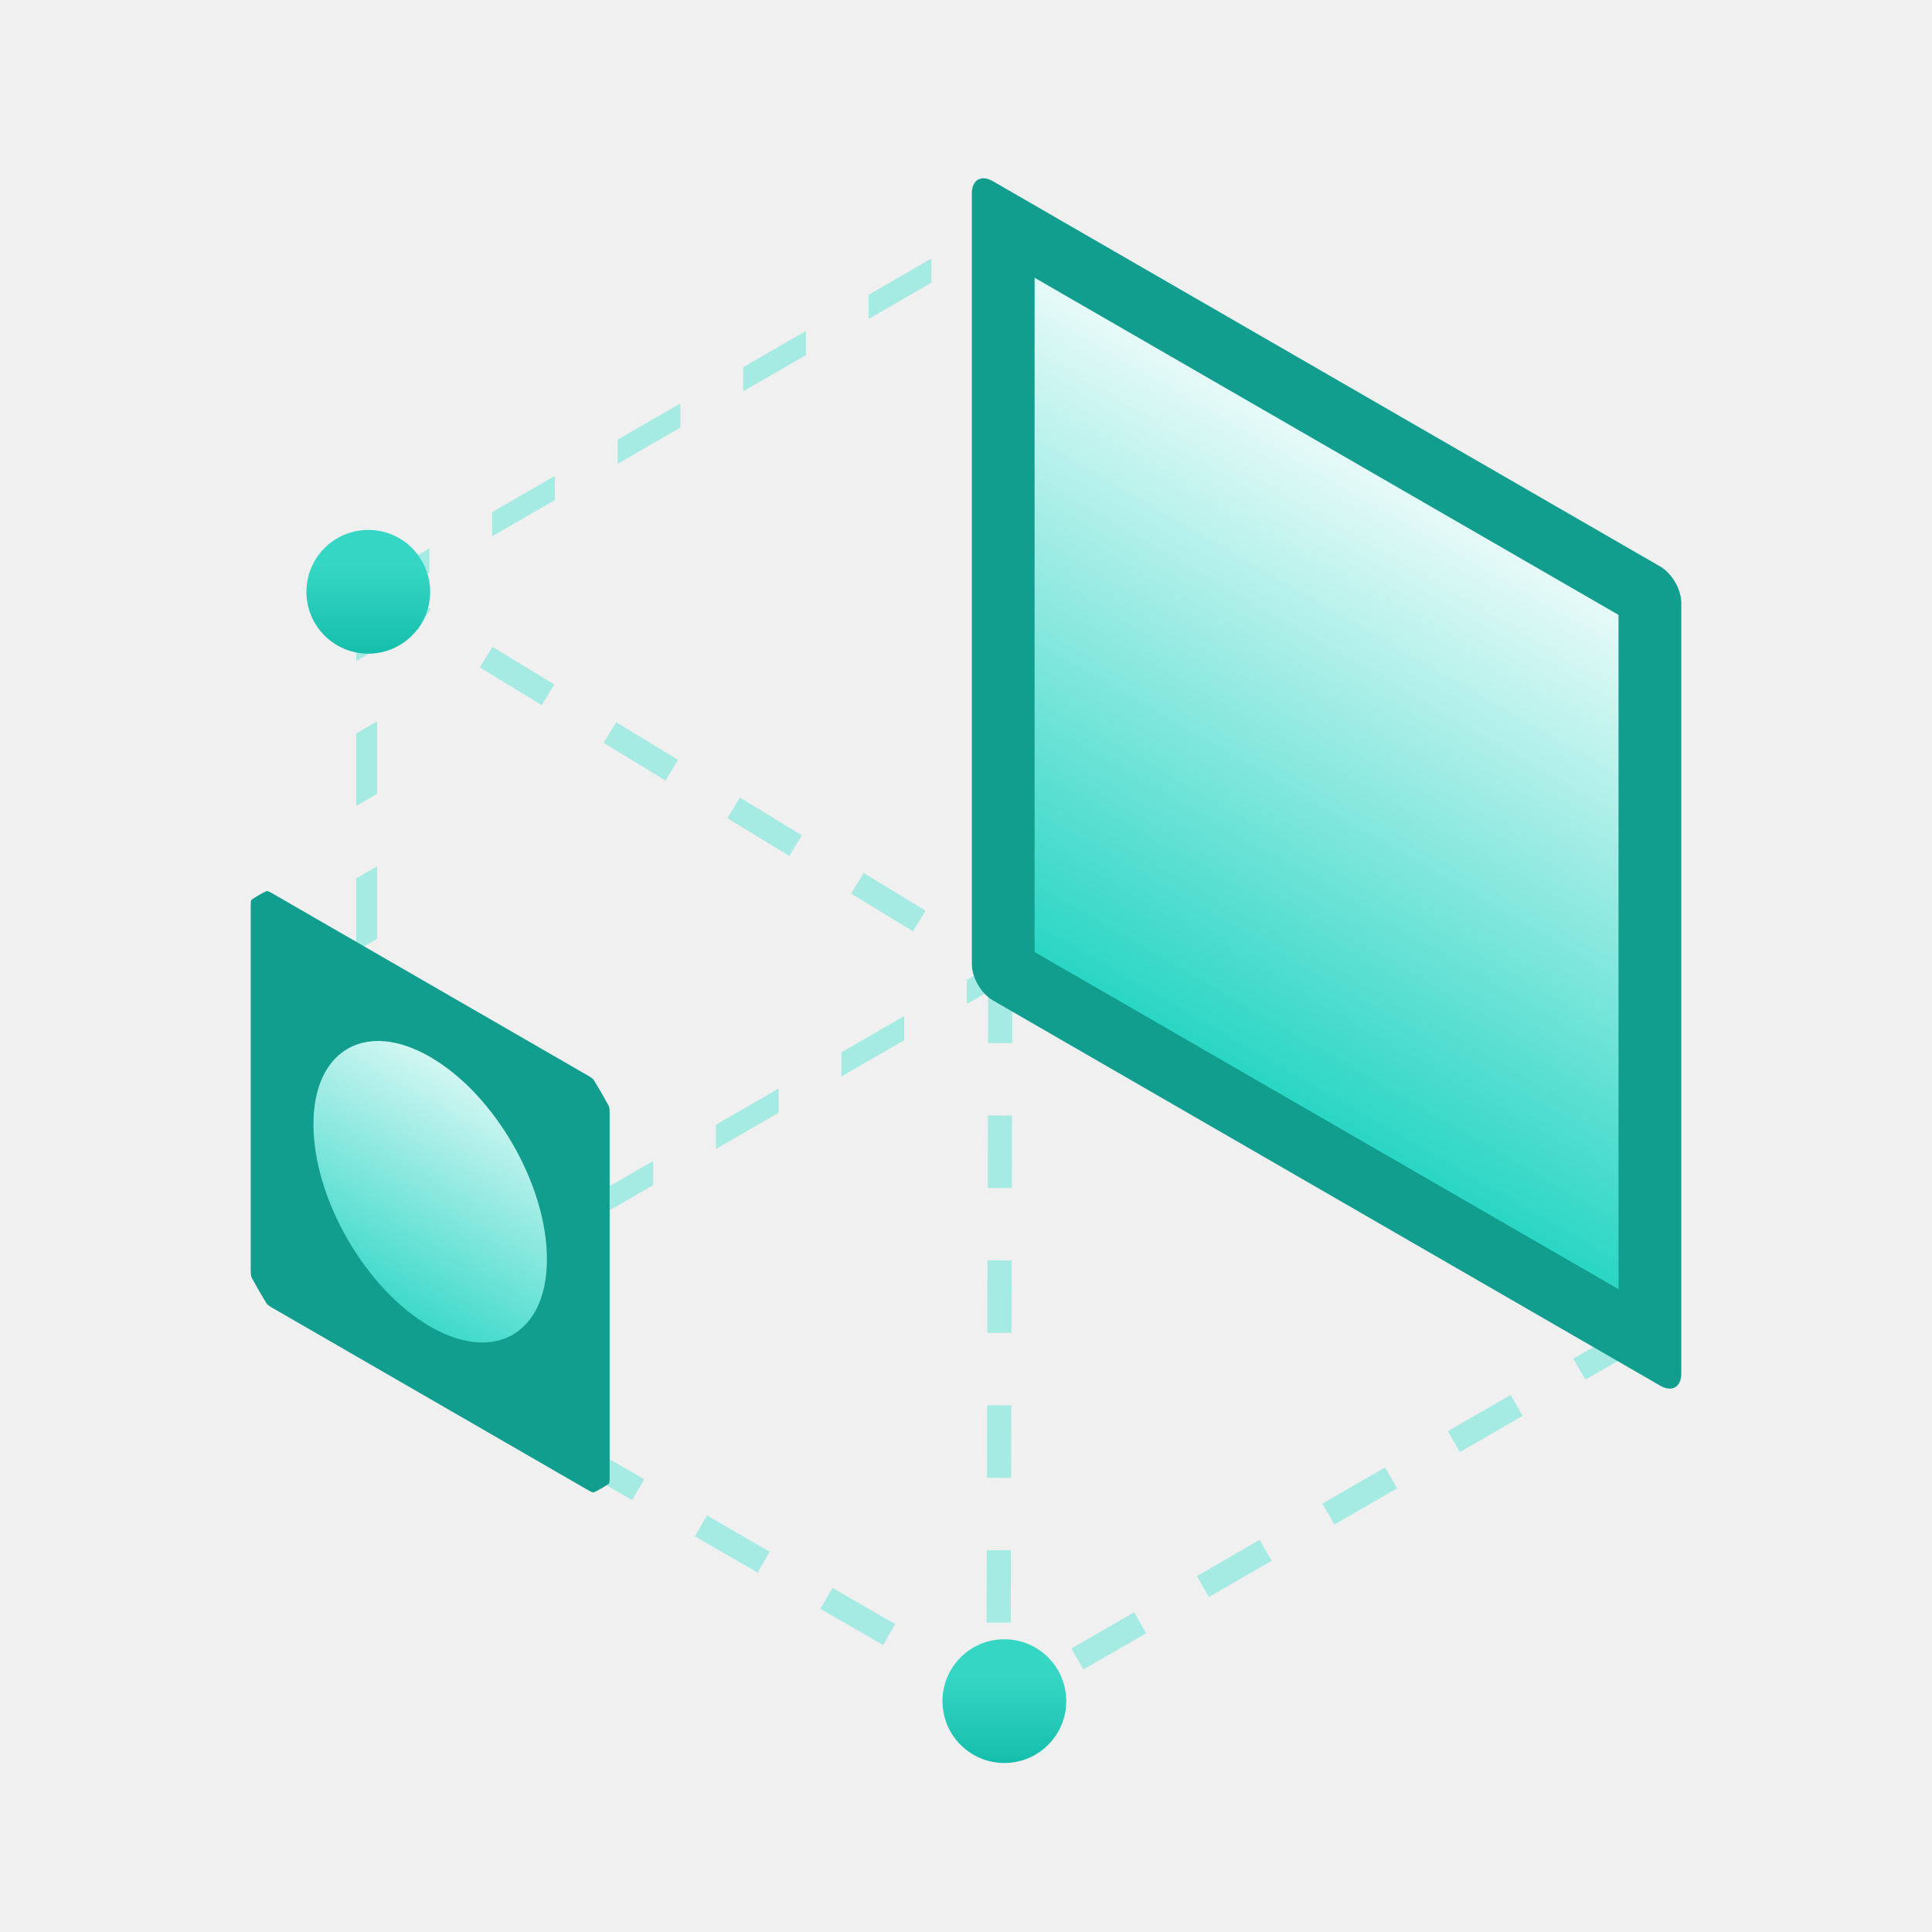
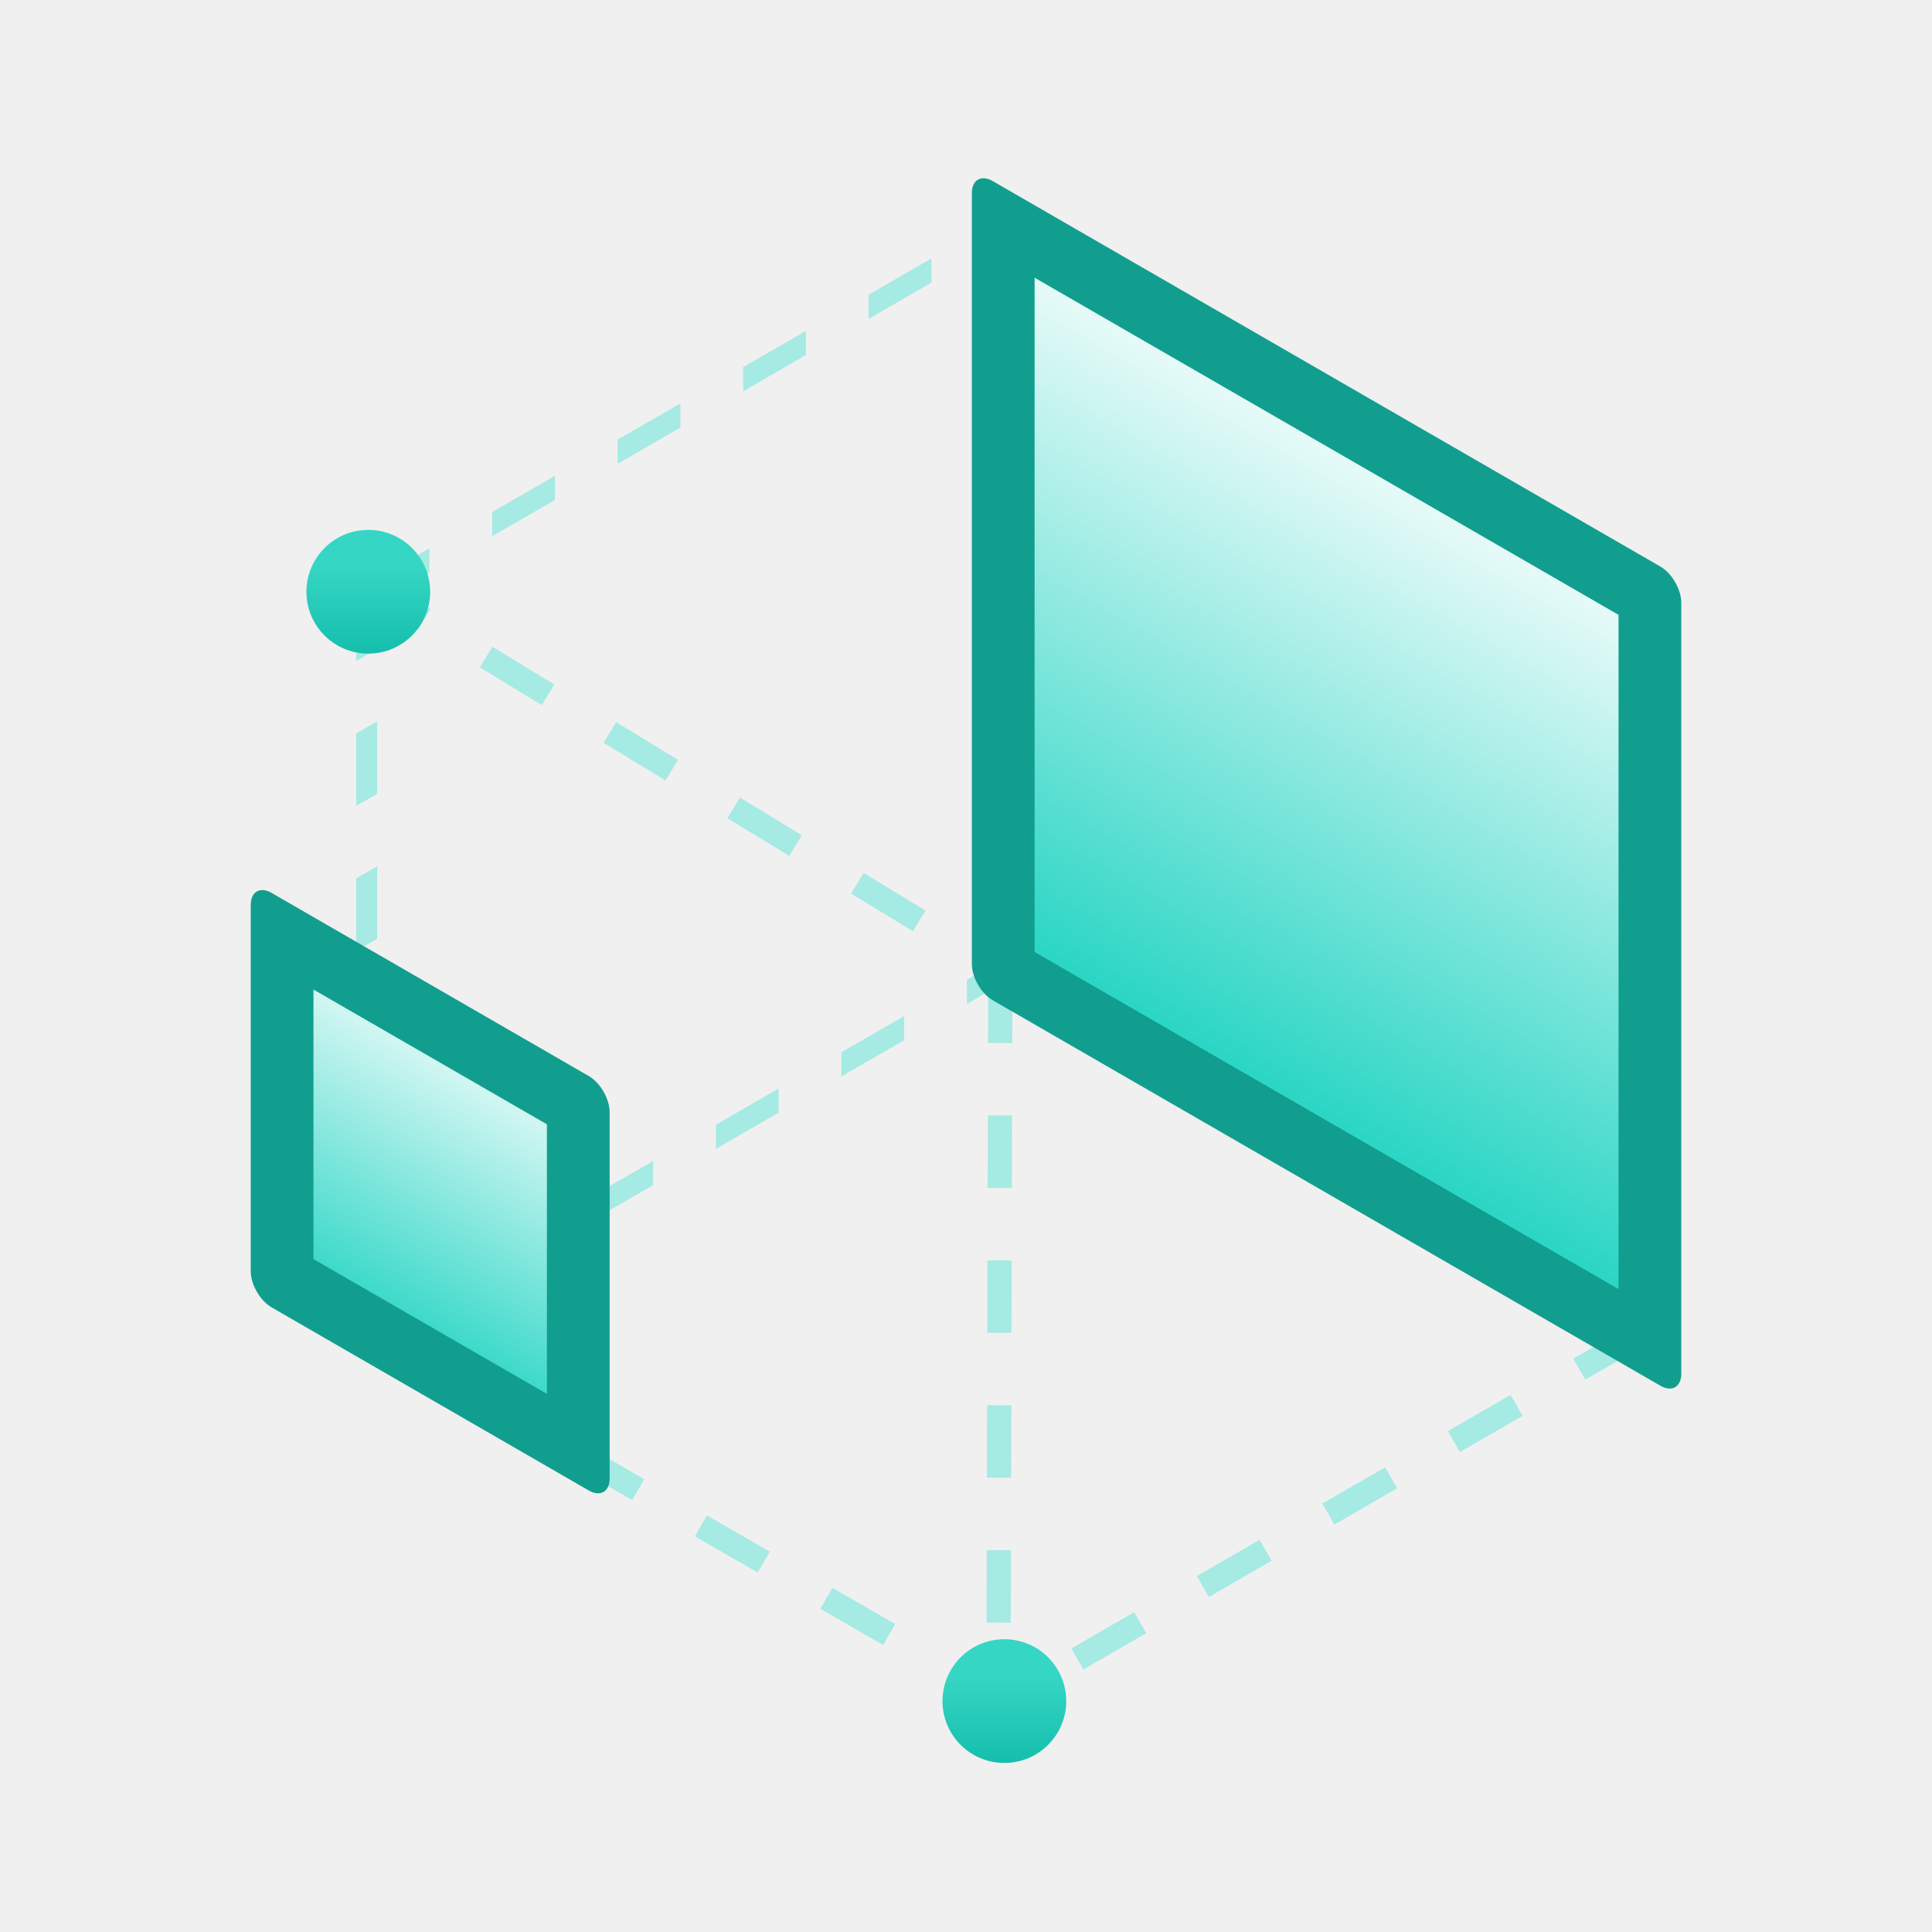
<svg xmlns="http://www.w3.org/2000/svg" width="48" height="48" viewBox="0 0 48 48" fill="none">
-   <rect width="18.294" height="18.431" transform="matrix(0.866025 -0.5 2.20305e-08 1 9.10999 14.8228)" stroke="#A5EAE3" stroke-width="0.6" stroke-dasharray="1.8 1.8" />
-   <path d="M40.797 33.117L24.954 42.264L8.91 33.001" stroke="#A5EAE3" stroke-width="0.6" stroke-dasharray="1.8 1.8" />
-   <path d="M9.004 14.453L25.146 24.288" stroke="#A5EAE3" stroke-width="0.6" stroke-dasharray="1.8 1.8" />
-   <mask id="path-4-inside-1_13999_496985" fill="white">
+   <rect width="18.294" height="18.431" transform="matrix(0.866025 -0.5 2.20305e-08 1 9.11004 14.8218)" stroke="#A5EAE3" stroke-width="0.6" stroke-dasharray="1.8 1.8" />
+   <path d="M40.797 33.116L24.954 42.263L8.91 32.999" stroke="#A5EAE3" stroke-width="0.6" stroke-dasharray="1.8 1.8" />
+   <path d="M9.004 14.452L25.146 24.287" stroke="#A5EAE3" stroke-width="0.6" stroke-dasharray="1.8 1.8" />
+   <mask id="path-4-inside-1_14176_514037" fill="white">
    <rect width="10.297" height="10.297" rx="0.6" />
  </mask>
-   <rect width="10.297" height="10.297" rx="7" transform="matrix(-0.866025 -0.5 -2.20305e-08 1 15.1464 27.0342)" fill="url(#paint0_linear_13999_496985)" stroke="#119E8F" stroke-width="3.6" mask="url(#path-4-inside-1_13999_496985)" />
-   <path d="M24.853 24.115L24.806 42.656" stroke="#A5EAE3" stroke-width="0.6" stroke-dasharray="1.8 1.8" />
-   <mask id="path-6-inside-2_13999_496985" fill="white">
+   <rect width="10.297" height="10.297" rx="0.6" transform="matrix(-0.866025 -0.5 -2.20305e-08 1 15.1465 27.0332)" fill="url(#paint0_linear_14176_514037)" stroke="#119E8F" stroke-width="3.6" mask="url(#path-4-inside-1_14176_514037)" />
+   <path d="M24.853 24.114L24.806 42.655" stroke="#A5EAE3" stroke-width="0.6" stroke-dasharray="1.8 1.8" />
+   <mask id="path-6-inside-2_14176_514037" fill="white">
    <rect width="20.352" height="20.352" rx="0.6" />
  </mask>
-   <rect width="20.352" height="20.352" rx="0.6" transform="matrix(-0.866025 -0.5 -2.20305e-08 1 41.7708 14.3767)" fill="url(#paint1_linear_13999_496985)" stroke="#119E8F" stroke-width="3.6" mask="url(#path-6-inside-2_13999_496985)" />
-   <circle cx="9.15" cy="14.703" r="1.537" fill="url(#paint2_linear_13999_496985)" />
-   <circle cx="24.953" cy="42.264" r="1.537" fill="url(#paint3_linear_13999_496985)" />
+   <rect width="20.352" height="20.352" rx="0.6" transform="matrix(-0.866025 -0.5 -2.20305e-08 1 41.7708 14.3757)" fill="url(#paint1_linear_14176_514037)" stroke="#119E8F" stroke-width="3.6" mask="url(#path-6-inside-2_14176_514037)" />
+   <circle cx="9.15" cy="14.702" r="1.537" fill="url(#paint2_linear_14176_514037)" />
+   <circle cx="24.953" cy="42.263" r="1.537" fill="url(#paint3_linear_14176_514037)" />
  <defs>
-     <linearGradient id="paint0_linear_13999_496985" x1="5.149" y1="10.297" x2="5.149" y2="-0.236" gradientUnits="userSpaceOnUse">
+     <linearGradient id="paint0_linear_14176_514037" x1="5.149" y1="10.297" x2="5.149" y2="-0.236" gradientUnits="userSpaceOnUse">
      <stop stop-color="#16D2BF" />
      <stop offset="1" stop-color="white" />
    </linearGradient>
-     <linearGradient id="paint1_linear_13999_496985" x1="10.176" y1="20.352" x2="10.176" y2="-0.466" gradientUnits="userSpaceOnUse">
+     <linearGradient id="paint1_linear_14176_514037" x1="10.176" y1="20.352" x2="10.176" y2="-0.466" gradientUnits="userSpaceOnUse">
      <stop stop-color="#16D2BF" />
      <stop offset="1" stop-color="white" />
    </linearGradient>
-     <linearGradient id="paint2_linear_13999_496985" x1="8.21" y1="14.055" x2="8.21" y2="16.24" gradientUnits="userSpaceOnUse">
+     <linearGradient id="paint2_linear_14176_514037" x1="8.21" y1="14.054" x2="8.21" y2="16.239" gradientUnits="userSpaceOnUse">
      <stop stop-color="#36D6C4" />
      <stop offset="1" stop-color="#15BEAC" />
    </linearGradient>
-     <linearGradient id="paint3_linear_13999_496985" x1="24.013" y1="41.616" x2="24.013" y2="43.801" gradientUnits="userSpaceOnUse">
+     <linearGradient id="paint3_linear_14176_514037" x1="24.013" y1="41.615" x2="24.013" y2="43.8" gradientUnits="userSpaceOnUse">
      <stop stop-color="#36D6C4" />
      <stop offset="1" stop-color="#15BEAC" />
    </linearGradient>
  </defs>
</svg>
